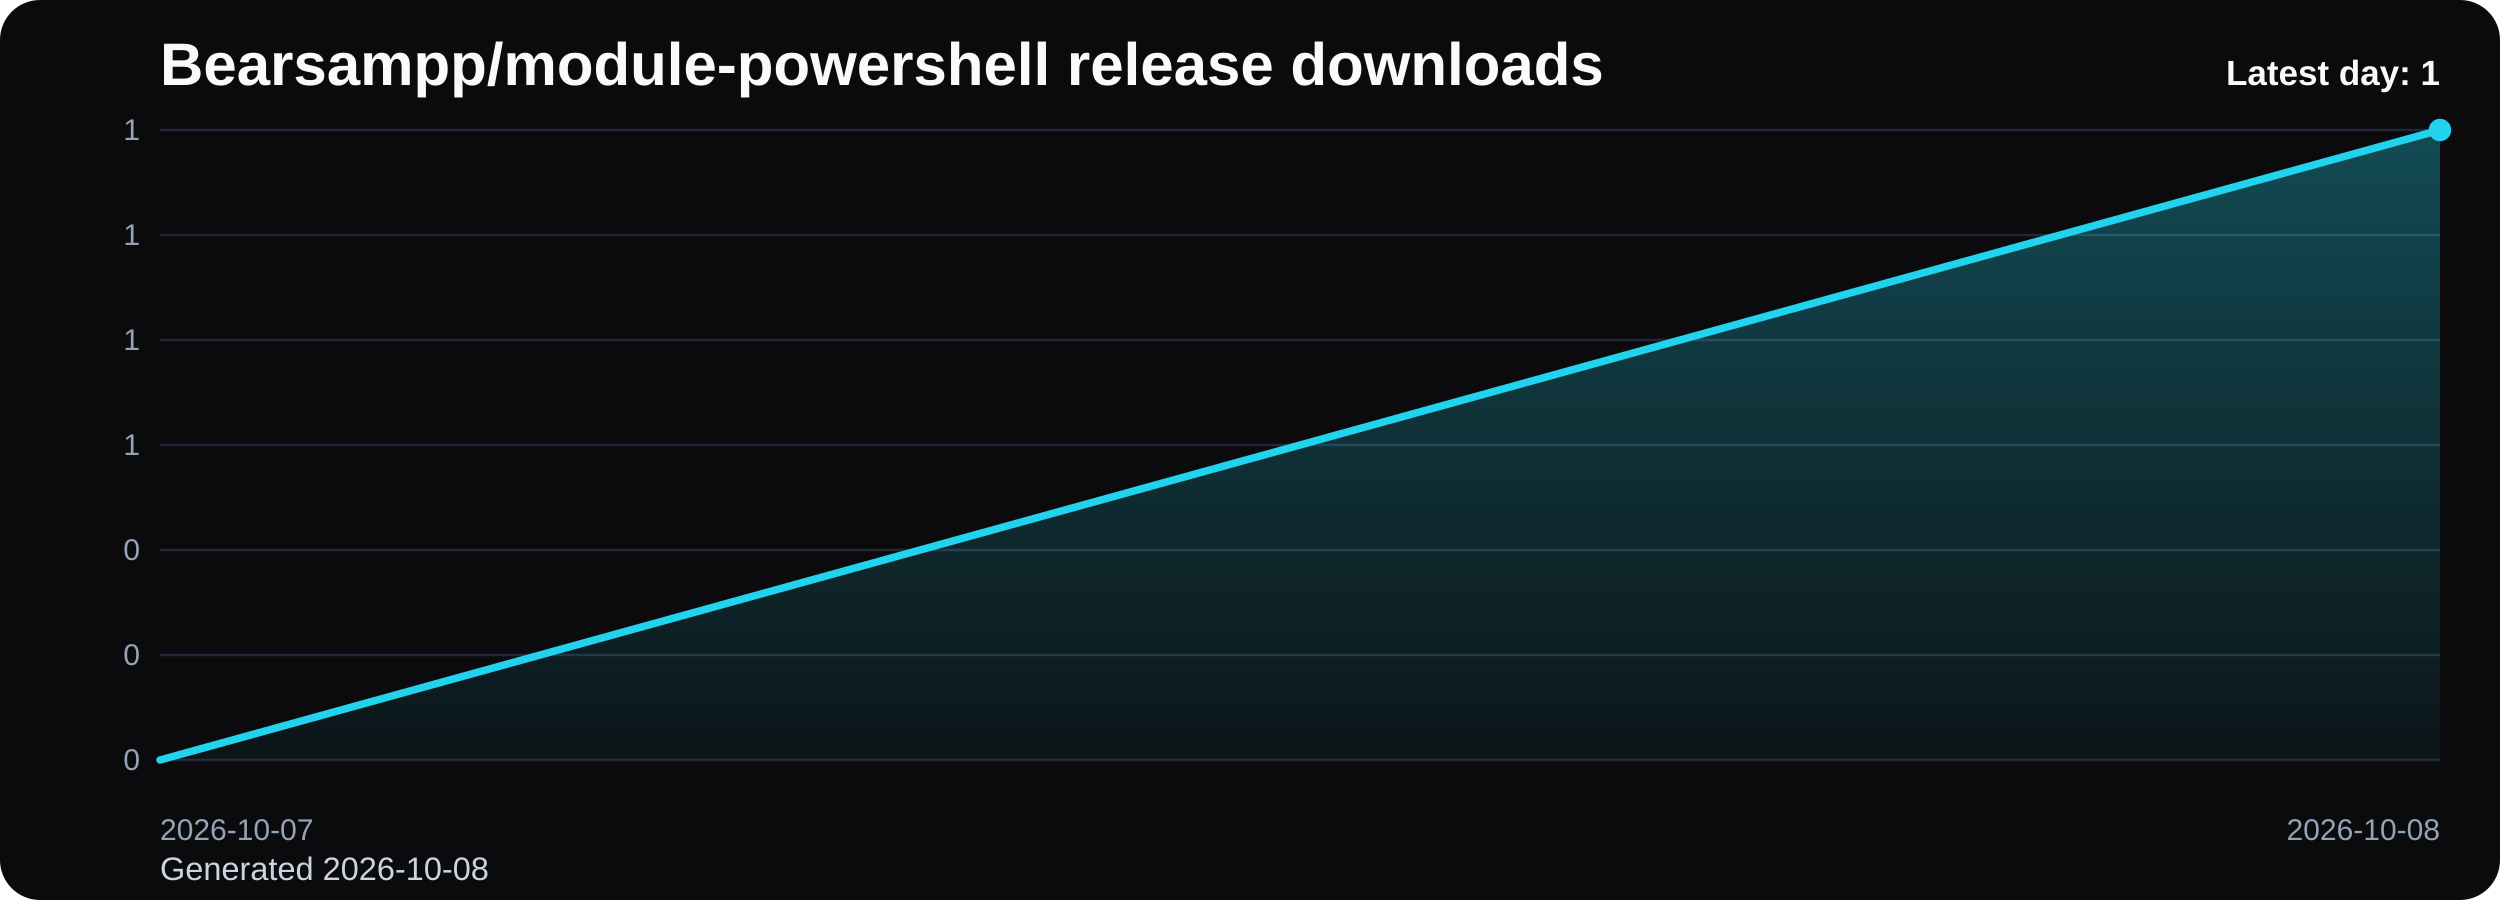
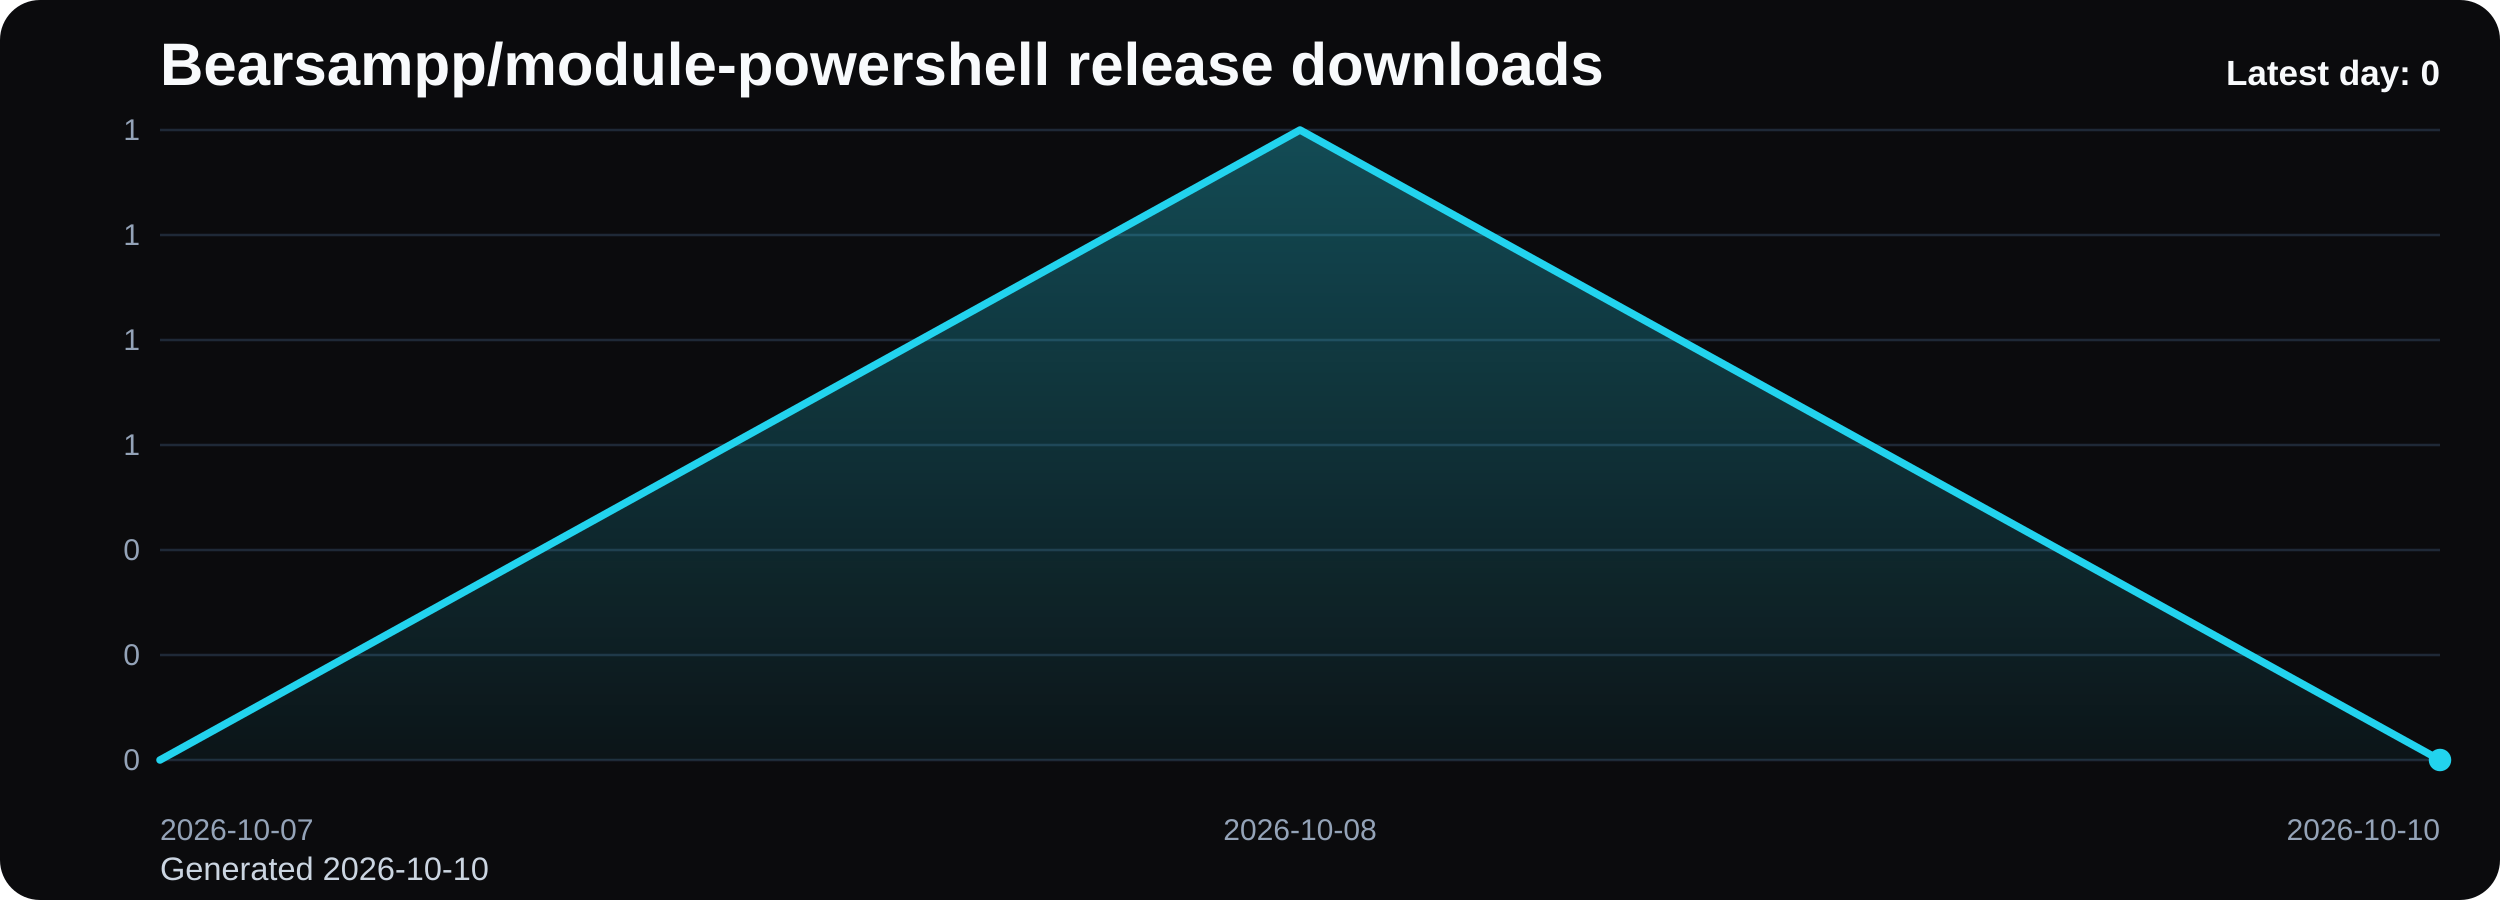
<svg xmlns="http://www.w3.org/2000/svg" viewBox="0 0 1000 360" role="img" aria-label="Bearsampp/module-powershell release downloads chart">
  <defs>
    <linearGradient id="fill-daily-black" x1="0" y1="0" x2="0" y2="1">
      <stop offset="0%" stop-color="#22d3ee" stop-opacity="0.32" />
      <stop offset="100%" stop-color="#22d3ee" stop-opacity="0.05" />
    </linearGradient>
    <style>
      .bg { fill: #0b0b0d; }
      .title { font: 700 24px Arial, sans-serif; fill: #f8fafc; }
      .sub { font: 400 13px Arial, sans-serif; fill: #cbd5e1; }
      .grid { stroke: #1f2937; stroke-width: 1; }
      .axis { font: 400 12px Arial, sans-serif; fill: #94a3b8; }
      .line { fill: none; stroke: #22d3ee; stroke-width: 3; stroke-linecap: round; stroke-linejoin: round; }
      .dot { fill: #22d3ee; }
      .value { font: 600 11px Arial, sans-serif; fill: #cbd5e1; }
      .latest { font: 700 14px Arial, sans-serif; fill: #f8fafc; }
    </style>
  </defs>
  <rect class="bg" x="0" y="0" width="1000" height="360" rx="16" />
  <text class="title" x="64" y="34">Bearsampp/module-powershell release downloads</text>
-   <text class="sub" x="64" y="352">Generated 2026-10-08</text>
+   <text class="sub" x="64" y="352">Generated 2026-10-10</text>
  <line x1="64" y1="52.00" x2="976" y2="52.00" class="grid" />
  <text x="56" y="56.00" text-anchor="end" class="axis">1</text>
  <line x1="64" y1="94.00" x2="976" y2="94.00" class="grid" />
  <text x="56" y="98.00" text-anchor="end" class="axis">1</text>
  <line x1="64" y1="136.00" x2="976" y2="136.00" class="grid" />
  <text x="56" y="140.00" text-anchor="end" class="axis">1</text>
  <line x1="64" y1="178.00" x2="976" y2="178.00" class="grid" />
  <text x="56" y="182.00" text-anchor="end" class="axis">1</text>
  <line x1="64" y1="220.00" x2="976" y2="220.00" class="grid" />
  <text x="56" y="224.00" text-anchor="end" class="axis">0</text>
  <line x1="64" y1="262.00" x2="976" y2="262.00" class="grid" />
  <text x="56" y="266.00" text-anchor="end" class="axis">0</text>
  <line x1="64" y1="304.00" x2="976" y2="304.00" class="grid" />
  <text x="56" y="308.00" text-anchor="end" class="axis">0</text>
-   <path d="M 64.00 304 L 64.00 304.00 L 976.00 52.00 L 976.00 304 Z" fill="url(#fill-daily-black)" />
-   <polyline class="line" points="64.00,304.00 976.00,52.00" />
-   <circle class="dot" cx="976.00" cy="52.00" r="4.5" />
+   <path d="M 64.00 304 L 64.00 304.00 L 520.00 52.00 L 976.00 304.00 L 976.00 304 Z" fill="url(#fill-daily-black)" />
+   <polyline class="line" points="64.00,304.00 520.00,52.00 976.00,304.00" />
+   <circle class="dot" cx="976.00" cy="304.00" r="4.5" />
  <text class="axis" x="64.00" y="336" text-anchor="start">2026-10-07</text>
-   <text class="axis" x="976.00" y="336" text-anchor="end">2026-10-08</text>
-   <text class="latest" x="976" y="34" text-anchor="end">Latest day: 1</text>
+   <text class="axis" x="520.00" y="336" text-anchor="middle">2026-10-08</text>
+   <text class="axis" x="976.00" y="336" text-anchor="end">2026-10-10</text>
+   <text class="latest" x="976" y="34" text-anchor="end">Latest day: 0</text>
</svg>
